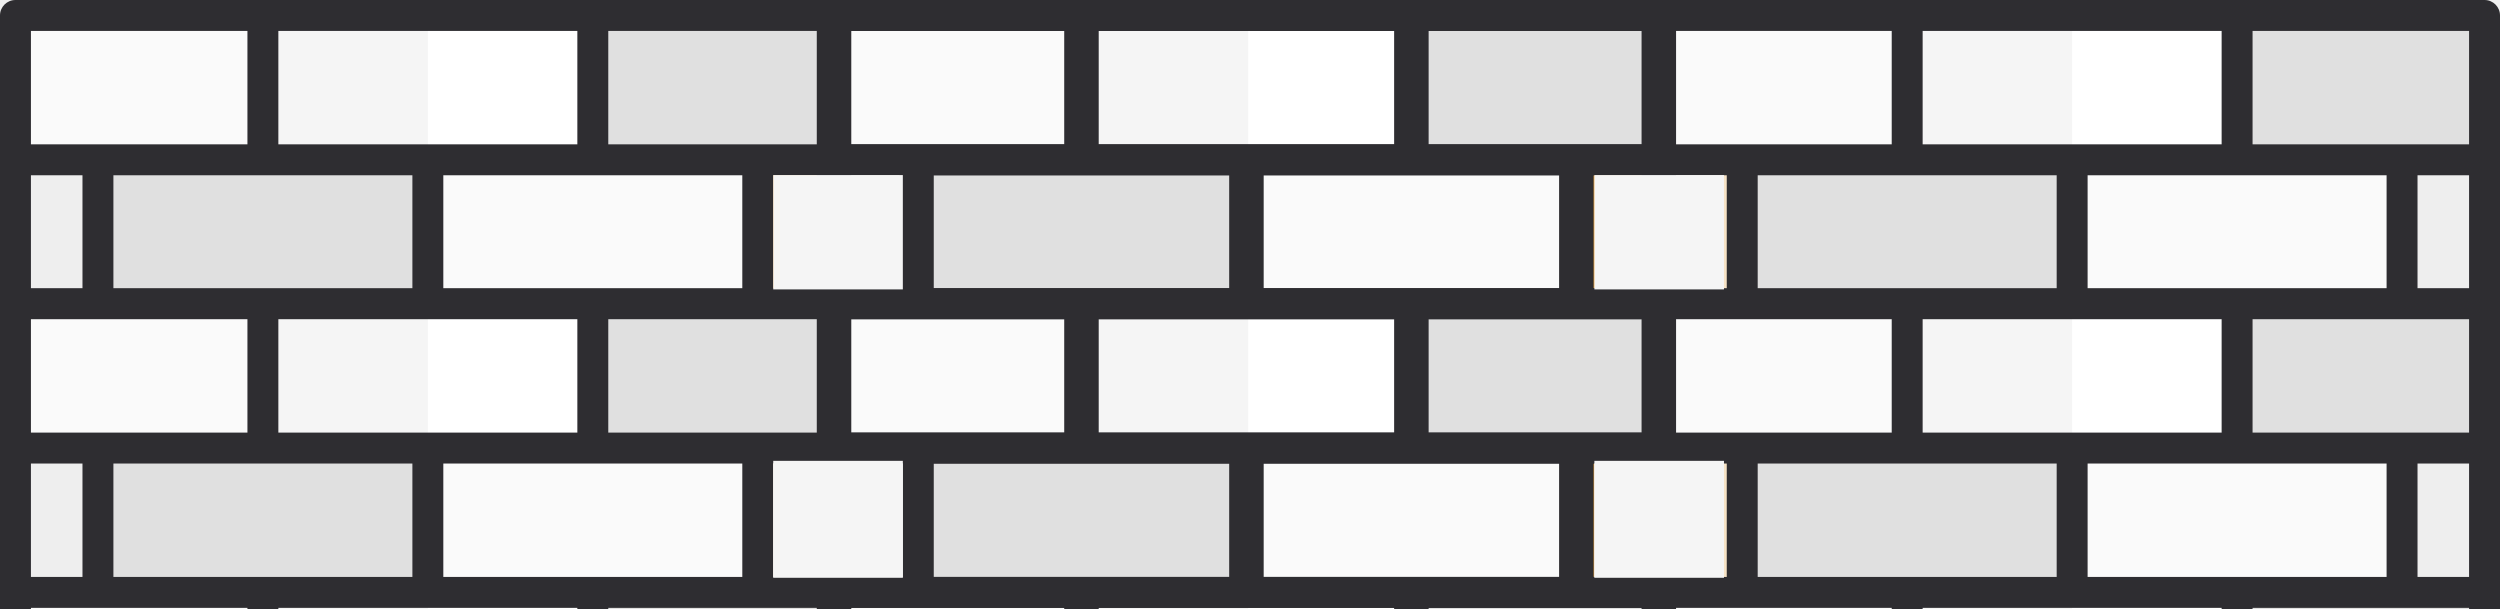
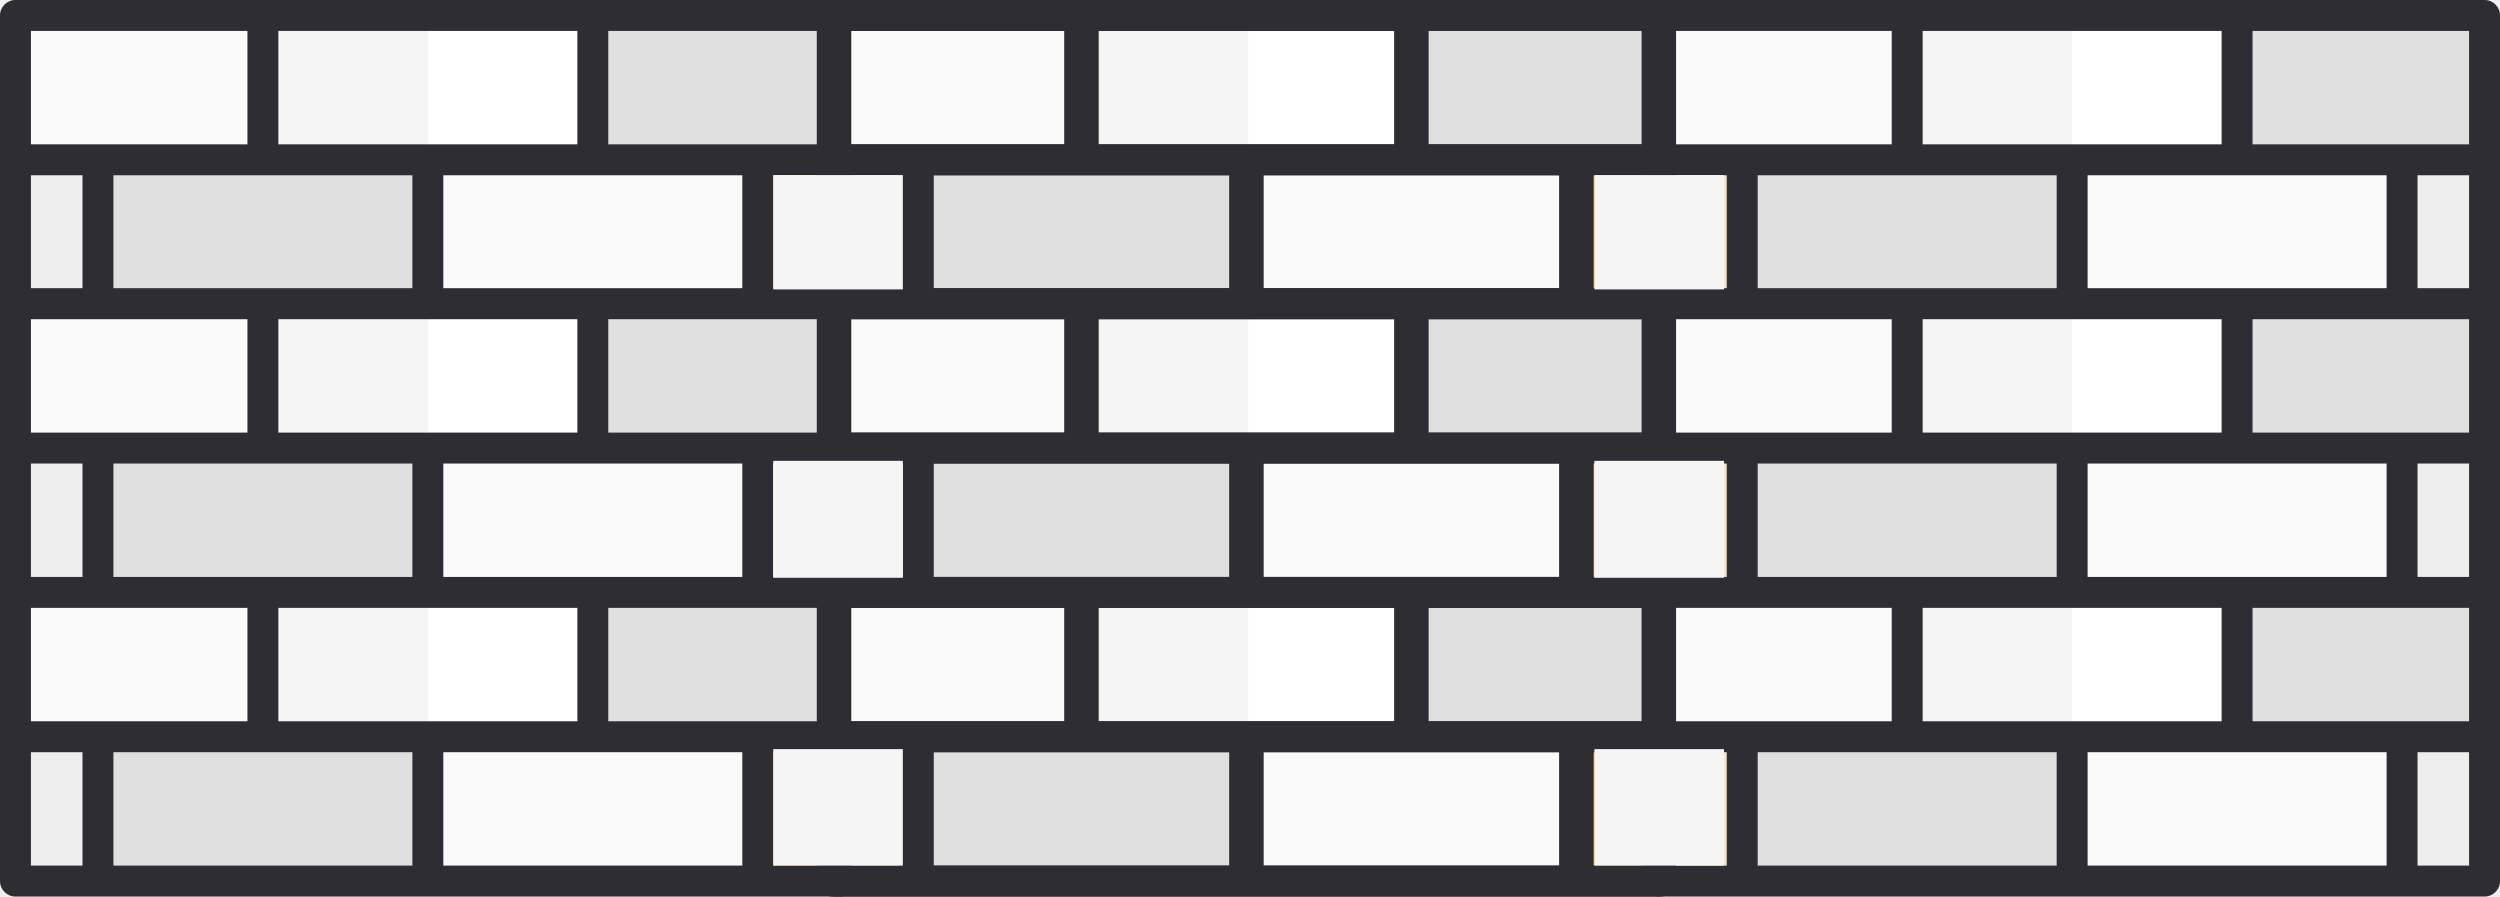
- <svg xmlns="http://www.w3.org/2000/svg" version="1.1" id="Layer_1" x="0px" y="0px" width="572.368px" height="139.264px" viewBox="0 0 572.368 139.264" enable-background="new 0 0 572.368 139.264" xml:space="preserve">
+ <svg xmlns="http://www.w3.org/2000/svg" version="1.1" id="Layer_1" x="0px" y="0px" width="572.368px" height="205.264px" viewBox="0 0 572.368 205.264" enable-background="new 0 0 572.368 205.264" xml:space="preserve">
  <rect x="3.541" y="3.54" fill="#EEEEEE" width="94.416" height="132.184" />
  <g>
    <rect x="97.957" y="3.54" fill="#FAFAFA" width="94.416" height="132.184" />
    <rect x="97.957" y="102.677" fill="#FAFAFA" width="75.533" height="33.047" />
  </g>
  <g>
    <rect x="60.19" y="69.631" fill="#F5F5F5" width="75.533" height="33.046" />
    <rect x="60.19" y="3.54" fill="#F5F5F5" width="75.533" height="33.046" />
  </g>
  <g>
    <rect x="97.957" y="3.54" fill="#FFFFFF" width="37.767" height="33.046" />
    <rect x="97.957" y="69.631" fill="#FFFFFF" width="37.767" height="33.046" />
  </g>
  <rect x="3.541" y="3.54" fill="#FAFAFA" width="56.65" height="33.046" />
  <rect x="135.723" y="3.54" fill="#E0E0E0" width="56.649" height="33.046" />
  <rect x="3.541" y="69.631" fill="#FAFAFA" width="56.65" height="33.046" />
  <rect x="135.723" y="69.631" fill="#E0E0E0" width="56.649" height="33.046" />
  <g>
    <rect x="173.489" y="102.677" fill="#E9A440" width="18.883" height="33.047" />
    <rect x="173.489" y="36.586" fill="#E9A440" width="18.883" height="33.045" />
  </g>
  <rect x="22.424" y="102.677" fill="#E0E0E0" width="75.533" height="33.047" />
  <rect x="97.957" y="36.586" fill="#FAFAFA" width="75.533" height="33.045" />
  <rect x="22.424" y="36.586" fill="#E0E0E0" width="75.533" height="33.045" />
  <path fill="#2E2D31" d="M192.372,0H3.541C1.585,0,0,1.585,0,3.54v132.184c0,1.954,1.585,3.54,3.541,3.54h188.832  c1.956,0,3.541-1.586,3.541-3.54V3.54C195.913,1.585,194.328,0,192.372,0z M139.263,99.137V73.172h49.568v25.966H139.263z   M63.73,99.137V73.172h68.452v25.966H63.73z M7.082,99.137V73.172H56.65v25.966H7.082z M94.416,40.127V66.09H25.964V40.127H94.416z   M169.949,40.127V66.09h-68.452V40.127H169.949z M188.832,40.127V66.09H177.03V40.127H188.832z M18.883,66.09H7.082V40.127h11.801  V66.09z M188.832,33.046h-49.568V7.081h49.568V33.046L188.832,33.046z M132.182,7.081v25.964H63.73V7.081H132.182z M56.649,7.081  v25.964H7.082V7.081H56.649z M7.082,106.218h11.801v25.965H7.082V106.218z M25.964,106.218h68.452v25.965H25.964V106.218z   M101.497,132.182v-25.965h68.452v25.965H101.497z M177.03,132.182v-25.965h11.802v25.965H177.03z" />
  <rect x="379.995" y="3.54" fill="#F7E3C6" width="94.416" height="132.184" />
  <g>
    <rect x="474.411" y="3.54" fill="#FAFAFA" width="94.416" height="132.184" />
    <rect x="474.411" y="102.677" fill="#FAFAFA" width="75.533" height="33.047" />
  </g>
  <g>
    <rect x="436.647" y="69.631" fill="#F5F5F5" width="75.531" height="33.046" />
    <rect x="436.647" y="3.54" fill="#F5F5F5" width="75.531" height="33.046" />
  </g>
  <g>
    <rect x="474.411" y="3.54" fill="#FFFFFF" width="37.768" height="33.046" />
    <rect x="474.411" y="69.631" fill="#FFFFFF" width="37.768" height="33.046" />
  </g>
  <rect x="379.995" y="3.54" fill="#FAFAFA" width="56.65" height="33.046" />
  <rect x="512.178" y="3.54" fill="#E0E0E0" width="56.648" height="33.046" />
  <rect x="379.995" y="69.631" fill="#FAFAFA" width="56.65" height="33.046" />
  <rect x="512.178" y="69.631" fill="#E0E0E0" width="56.648" height="33.046" />
  <g>
    <rect x="549.944" y="102.677" fill="#EEEEEE" width="18.883" height="33.047" />
    <rect x="549.944" y="36.586" fill="#EEEEEE" width="18.883" height="33.045" />
  </g>
  <rect x="398.877" y="102.677" fill="#E0E0E0" width="75.533" height="33.047" />
  <rect x="474.411" y="36.586" fill="#FAFAFA" width="75.533" height="33.045" />
  <rect x="398.877" y="36.586" fill="#E0E0E0" width="75.533" height="33.045" />
  <path fill="#2E2D31" d="M568.827,0H379.995c-1.955,0-3.541,1.585-3.541,3.54v132.184c0,1.954,1.586,3.54,3.541,3.54h188.832  c1.955,0,3.541-1.586,3.541-3.54V3.54C572.368,1.585,570.782,0,568.827,0z M515.717,99.137V73.172h49.568v25.966H515.717z   M440.184,99.137V73.172h68.453v25.966H440.184z M383.536,99.137V73.172h49.568v25.966H383.536z M470.87,40.127V66.09h-68.451  V40.127H470.87z M546.403,40.127V66.09h-68.451V40.127H546.403z M565.286,40.127V66.09h-11.801V40.127H565.286z M395.336,66.09  h-11.801V40.127h11.801V66.09z M565.286,33.046h-49.568V7.081h49.568V33.046L565.286,33.046z M508.637,7.081v25.964h-68.453V7.081  H508.637z M433.104,7.081v25.964h-49.568V7.081H433.104z M383.536,106.218h11.801v25.965h-11.801V106.218z M402.418,106.218h68.451  v25.965h-68.451V106.218z M477.952,132.182v-25.965h68.451v25.965H477.952z M553.485,132.182v-25.965h11.801v25.965H553.485z" />
  <rect x="191.358" y="3.54" fill="#F7E3C6" width="94.416" height="132.184" />
  <g>
    <rect x="285.774" y="3.54" fill="#FAFAFA" width="94.416" height="132.184" />
    <rect x="285.774" y="102.677" fill="#FAFAFA" width="75.533" height="33.047" />
  </g>
  <g>
    <rect x="248.008" y="69.631" fill="#F5F5F5" width="75.534" height="33.046" />
    <rect x="248.008" y="3.54" fill="#F5F5F5" width="75.534" height="33.046" />
  </g>
  <g>
    <rect x="285.774" y="3.54" fill="#FFFFFF" width="37.768" height="33.046" />
    <rect x="285.774" y="69.631" fill="#FFFFFF" width="37.768" height="33.046" />
  </g>
  <rect x="191.358" y="3.54" fill="#FAFAFA" width="56.65" height="33.046" />
  <rect x="323.542" y="3.54" fill="#E0E0E0" width="56.648" height="33.046" />
  <rect x="191.358" y="69.631" fill="#FAFAFA" width="56.65" height="33.046" />
  <rect x="323.542" y="69.631" fill="#E0E0E0" width="56.648" height="33.046" />
  <g>
    <rect x="361.308" y="102.677" fill="#E9A440" width="18.883" height="33.047" />
    <rect x="361.308" y="36.586" fill="#E9A440" width="18.883" height="33.045" />
  </g>
  <rect x="210.242" y="102.677" fill="#E0E0E0" width="75.533" height="33.047" />
  <rect x="285.774" y="36.586" fill="#FAFAFA" width="75.533" height="33.045" />
  <rect x="210.242" y="36.586" fill="#E0E0E0" width="75.533" height="33.045" />
  <path fill="#2E2D31" d="M380.19,0H191.358c-1.956,0-3.541,1.585-3.541,3.54v132.184c0,1.954,1.585,3.54,3.541,3.54H380.19  c1.955,0,3.541-1.586,3.541-3.54V3.54C383.731,1.585,382.146,0,380.19,0z M327.081,99.137V73.172h49.568v25.966H327.081z   M251.548,99.137V73.172H320v25.966H251.548z M194.899,99.137V73.172h49.568v25.966H194.899z M282.234,40.127V66.09h-68.452V40.127  H282.234z M357.767,40.127V66.09h-68.451V40.127H357.767z M376.649,40.127V66.09h-11.801V40.127H376.649z M206.701,66.09H194.9  V40.127h11.801V66.09z M376.649,33.046h-49.568V7.081h49.568V33.046L376.649,33.046z M320,7.081v25.964h-68.453V7.081H320z   M244.467,7.081v25.964h-49.568V7.081H244.467z M194.899,106.218H206.7v25.965h-11.801V106.218z M213.782,106.218h68.452v25.965  h-68.452V106.218L213.782,106.218z M289.315,132.182v-25.965h68.451v25.965H289.315z M364.849,132.182v-25.965h11.801v25.965  H364.849z" />
  <path fill="#2E2D31" d="M379.372,0H190.541C188.585,0,187,1.585,187,3.54v132.184c0,1.954,1.585,3.54,3.541,3.54h188.833  c1.955,0,3.541-1.586,3.541-3.54V3.54C382.913,1.585,381.329,0,379.372,0z M326.263,99.137V73.172h49.567v25.966H326.263z   M250.73,99.137V73.172h68.452v25.966H250.73z M194.082,99.137V73.172h49.568v25.966H194.082z M281.416,40.127V66.09h-68.452V40.127  H281.416z M356.95,40.127V66.09h-68.453V40.127H356.95z M375.833,40.127V66.09H364.03V40.127H375.833z M205.883,66.09h-11.801  V40.127h11.801V66.09z M375.833,33.046h-49.568V7.081h49.568V33.046L375.833,33.046z M319.182,7.081v25.964H250.73V7.081H319.182z   M243.649,7.081v25.964h-49.567V7.081H243.649z M194.082,106.218h11.801v25.965h-11.801V106.218z M212.964,106.218h68.452v25.965  h-68.452V106.218z M288.497,132.182v-25.965h68.453v25.965H288.497z M364.03,132.182v-25.965h11.803v25.965H364.03z" />
  <rect x="3.541" y="69.54" fill="#EEEEEE" width="94.416" height="132.184" />
  <g>
    <rect x="97.957" y="69.54" fill="#FAFAFA" width="94.416" height="132.184" />
    <rect x="97.957" y="168.677" fill="#FAFAFA" width="75.533" height="33.047" />
  </g>
  <g>
    <rect x="60.19" y="135.631" fill="#F5F5F5" width="75.533" height="33.046" />
    <rect x="60.19" y="69.54" fill="#F5F5F5" width="75.533" height="33.046" />
  </g>
  <g>
    <rect x="97.957" y="69.54" fill="#FFFFFF" width="37.767" height="33.046" />
    <rect x="97.957" y="135.631" fill="#FFFFFF" width="37.767" height="33.046" />
  </g>
  <rect x="3.541" y="69.54" fill="#FAFAFA" width="56.65" height="33.046" />
  <rect x="135.723" y="69.54" fill="#E0E0E0" width="56.649" height="33.046" />
  <rect x="3.541" y="135.631" fill="#FAFAFA" width="56.65" height="33.046" />
  <rect x="135.723" y="135.631" fill="#E0E0E0" width="56.649" height="33.046" />
  <g>
    <rect x="173.489" y="168.677" fill="#E9A440" width="18.883" height="33.047" />
    <rect x="173.489" y="102.586" fill="#E9A440" width="18.883" height="33.045" />
  </g>
  <rect x="22.424" y="168.677" fill="#E0E0E0" width="75.533" height="33.047" />
  <rect x="97.957" y="102.586" fill="#FAFAFA" width="75.533" height="33.045" />
  <rect x="22.424" y="102.586" fill="#E0E0E0" width="75.533" height="33.045" />
  <path fill="#2E2D31" d="M192.372,66H3.541C1.585,66,0,67.585,0,69.54v132.184c0,1.954,1.585,3.54,3.541,3.54h188.832  c1.956,0,3.541-1.586,3.541-3.54V69.54C195.913,67.585,194.328,66,192.372,66z M139.263,165.137v-25.966h49.568v25.966H139.263z   M63.73,165.137v-25.966h68.452v25.966H63.73z M7.082,165.137v-25.966H56.65v25.966H7.082z M94.416,106.127v25.963H25.964v-25.963  H94.416z M169.949,106.127v25.963h-68.452v-25.963H169.949z M188.832,106.127v25.963H177.03v-25.963H188.832z M18.883,132.09H7.082  v-25.963h11.801V132.09z M188.832,99.046h-49.568V73.081h49.568V99.046L188.832,99.046z M132.182,73.081v25.964H63.73V73.081  H132.182z M56.649,73.081v25.964H7.082V73.081H56.649z M7.082,172.218h11.801v25.965H7.082V172.218z M25.964,172.218h68.452v25.965  H25.964V172.218z M101.497,198.182v-25.965h68.452v25.965H101.497z M177.03,198.182v-25.965h11.802v25.965H177.03z" />
  <rect x="379.995" y="69.54" fill="#F7E3C6" width="94.416" height="132.184" />
  <g>
    <rect x="474.411" y="69.54" fill="#FAFAFA" width="94.416" height="132.184" />
    <rect x="474.411" y="168.677" fill="#FAFAFA" width="75.533" height="33.047" />
  </g>
  <g>
    <rect x="436.647" y="135.631" fill="#F5F5F5" width="75.531" height="33.046" />
    <rect x="436.647" y="69.54" fill="#F5F5F5" width="75.531" height="33.046" />
  </g>
  <g>
    <rect x="474.411" y="69.54" fill="#FFFFFF" width="37.768" height="33.046" />
    <rect x="474.411" y="135.631" fill="#FFFFFF" width="37.768" height="33.046" />
  </g>
  <rect x="379.995" y="69.54" fill="#FAFAFA" width="56.65" height="33.046" />
  <rect x="512.178" y="69.54" fill="#E0E0E0" width="56.648" height="33.046" />
  <rect x="379.995" y="135.631" fill="#FAFAFA" width="56.65" height="33.046" />
  <rect x="512.178" y="135.631" fill="#E0E0E0" width="56.648" height="33.046" />
  <g>
    <rect x="549.944" y="168.677" fill="#EEEEEE" width="18.883" height="33.047" />
    <rect x="549.944" y="102.586" fill="#EEEEEE" width="18.883" height="33.045" />
  </g>
  <rect x="398.877" y="168.677" fill="#E0E0E0" width="75.533" height="33.047" />
  <rect x="474.411" y="102.586" fill="#FAFAFA" width="75.533" height="33.045" />
  <rect x="398.877" y="102.586" fill="#E0E0E0" width="75.533" height="33.045" />
  <path fill="#2E2D31" d="M568.827,66H379.995c-1.955,0-3.541,1.585-3.541,3.54v132.184c0,1.954,1.586,3.54,3.541,3.54h188.832  c1.955,0,3.541-1.586,3.541-3.54V69.54C572.368,67.585,570.782,66,568.827,66z M515.717,165.137v-25.966h49.568v25.966H515.717z   M440.184,165.137v-25.966h68.453v25.966H440.184z M383.536,165.137v-25.966h49.568v25.966H383.536z M470.87,106.127v25.963h-68.451  v-25.963H470.87z M546.403,106.127v25.963h-68.451v-25.963H546.403z M565.286,106.127v25.963h-11.801v-25.963H565.286z   M395.336,132.09h-11.801v-25.963h11.801V132.09z M565.286,99.046h-49.568V73.081h49.568V99.046L565.286,99.046z M508.637,73.081  v25.964h-68.453V73.081H508.637z M433.104,73.081v25.964h-49.568V73.081H433.104z M383.536,172.218h11.801v25.965h-11.801V172.218z   M402.418,172.218h68.451v25.965h-68.451V172.218z M477.952,198.182v-25.965h68.451v25.965H477.952z M553.485,198.182v-25.965  h11.801v25.965H553.485z" />
  <rect x="191.358" y="69.54" fill="#F7E3C6" width="94.416" height="132.184" />
  <g>
    <rect x="285.774" y="69.54" fill="#FAFAFA" width="94.416" height="132.184" />
    <rect x="285.774" y="168.677" fill="#FAFAFA" width="75.533" height="33.047" />
  </g>
  <g>
    <rect x="248.008" y="135.631" fill="#F5F5F5" width="75.534" height="33.046" />
    <rect x="248.008" y="69.54" fill="#F5F5F5" width="75.534" height="33.046" />
  </g>
  <g>
    <rect x="285.774" y="69.54" fill="#FFFFFF" width="37.768" height="33.046" />
    <rect x="285.774" y="135.631" fill="#FFFFFF" width="37.768" height="33.046" />
  </g>
  <rect x="191.358" y="69.54" fill="#FAFAFA" width="56.65" height="33.046" />
  <rect x="323.542" y="69.54" fill="#E0E0E0" width="56.648" height="33.046" />
  <rect x="191.358" y="135.631" fill="#FAFAFA" width="56.65" height="33.046" />
  <rect x="323.542" y="135.631" fill="#E0E0E0" width="56.648" height="33.046" />
  <g>
    <rect x="361.308" y="168.677" fill="#E9A440" width="18.883" height="33.047" />
    <rect x="361.308" y="102.586" fill="#E9A440" width="18.883" height="33.045" />
  </g>
  <rect x="210.242" y="168.677" fill="#E0E0E0" width="75.533" height="33.047" />
  <rect x="285.774" y="102.586" fill="#FAFAFA" width="75.533" height="33.045" />
  <rect x="210.242" y="102.586" fill="#E0E0E0" width="75.533" height="33.045" />
  <path fill="#2E2D31" d="M380.19,66H191.358c-1.956,0-3.541,1.585-3.541,3.54v132.184c0,1.954,1.585,3.54,3.541,3.54H380.19  c1.955,0,3.541-1.586,3.541-3.54V69.54C383.731,67.585,382.146,66,380.19,66z M327.081,165.137v-25.966h49.568v25.966H327.081z   M251.548,165.137v-25.966H320v25.966H251.548z M194.899,165.137v-25.966h49.568v25.966H194.899z M282.234,106.127v25.963h-68.452  v-25.963H282.234z M357.767,106.127v25.963h-68.451v-25.963H357.767z M376.649,106.127v25.963h-11.801v-25.963H376.649z   M206.701,132.09H194.9v-25.963h11.801V132.09z M376.649,99.046h-49.568V73.081h49.568V99.046L376.649,99.046z M320,73.081v25.964  h-68.453V73.081H320z M244.467,73.081v25.964h-49.568V73.081H244.467z M194.899,172.218H206.7v25.965h-11.801V172.218z   M213.782,172.218h68.452v25.965h-68.452V172.218L213.782,172.218z M289.315,198.182v-25.965h68.451v25.965H289.315z   M364.849,198.182v-25.965h11.801v25.965H364.849z" />
  <path fill="#2E2D31" d="M379.372,66H190.541c-1.956,0-3.541,1.585-3.541,3.54v132.184c0,1.954,1.585,3.54,3.541,3.54h188.833  c1.955,0,3.541-1.586,3.541-3.54V69.54C382.913,67.585,381.329,66,379.372,66z M326.263,165.137v-25.966h49.567v25.966H326.263z   M250.73,165.137v-25.966h68.452v25.966H250.73z M194.082,165.137v-25.966h49.568v25.966H194.082z M281.416,106.127v25.963h-68.452  v-25.963H281.416z M356.95,106.127v25.963h-68.453v-25.963H356.95z M375.833,106.127v25.963H364.03v-25.963H375.833z   M205.883,132.09h-11.801v-25.963h11.801V132.09z M375.833,99.046h-49.568V73.081h49.568V99.046L375.833,99.046z M319.182,73.081  v25.964H250.73V73.081H319.182z M243.649,73.081v25.964h-49.567V73.081H243.649z M194.082,172.218h11.801v25.965h-11.801V172.218z   M212.964,172.218h68.452v25.965h-68.452V172.218z M288.497,198.182v-25.965h68.453v25.965H288.497z M364.03,198.182v-25.965h11.803  v25.965H364.03z" />
  <g>
    <rect x="365.03" y="171.508" fill="#F5F5F5" width="29.67" height="26.669" />
    <rect x="365.03" y="106.084" fill="#F5F5F5" width="29.67" height="26.175" />
  </g>
  <g>
    <rect x="177.03" y="171.508" fill="#F5F5F5" width="29.671" height="26.669" />
    <rect x="177.03" y="106.084" fill="#F5F5F5" width="29.671" height="26.175" />
  </g>
  <g>
    <rect x="177.03" y="105.508" fill="#F5F5F5" width="29.671" height="26.669" />
    <rect x="177.03" y="40.084" fill="#F5F5F5" width="29.671" height="26.175" />
  </g>
  <g>
    <rect x="365.03" y="105.508" fill="#F5F5F5" width="29.67" height="26.669" />
    <rect x="365.03" y="40.084" fill="#F5F5F5" width="29.67" height="26.175" />
  </g>
</svg>
